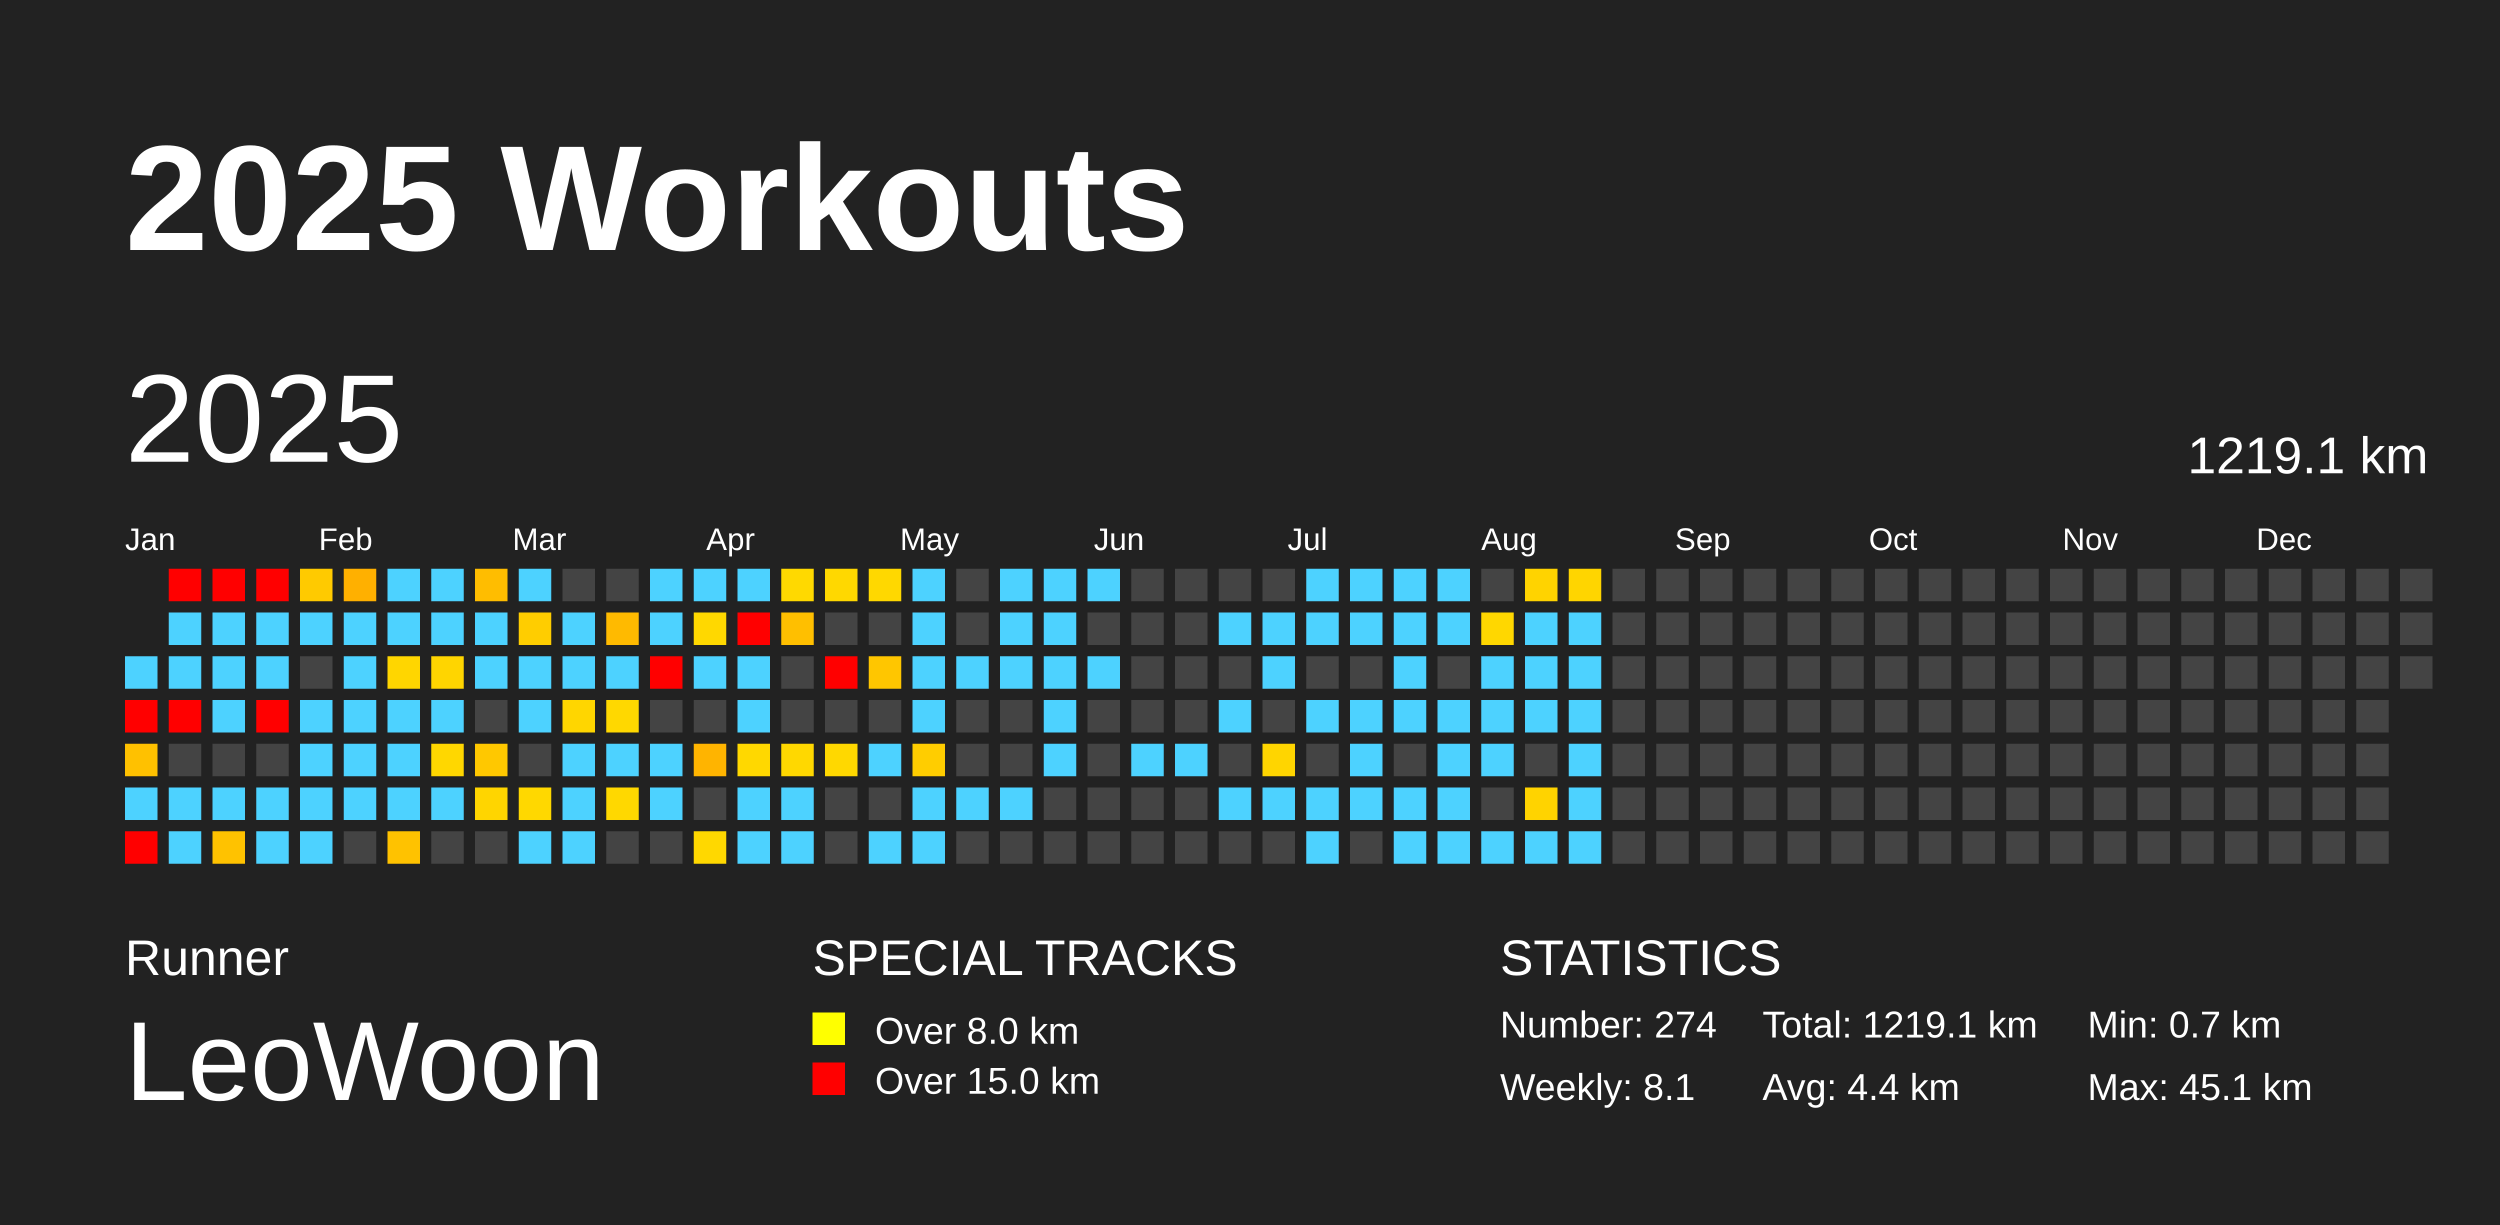
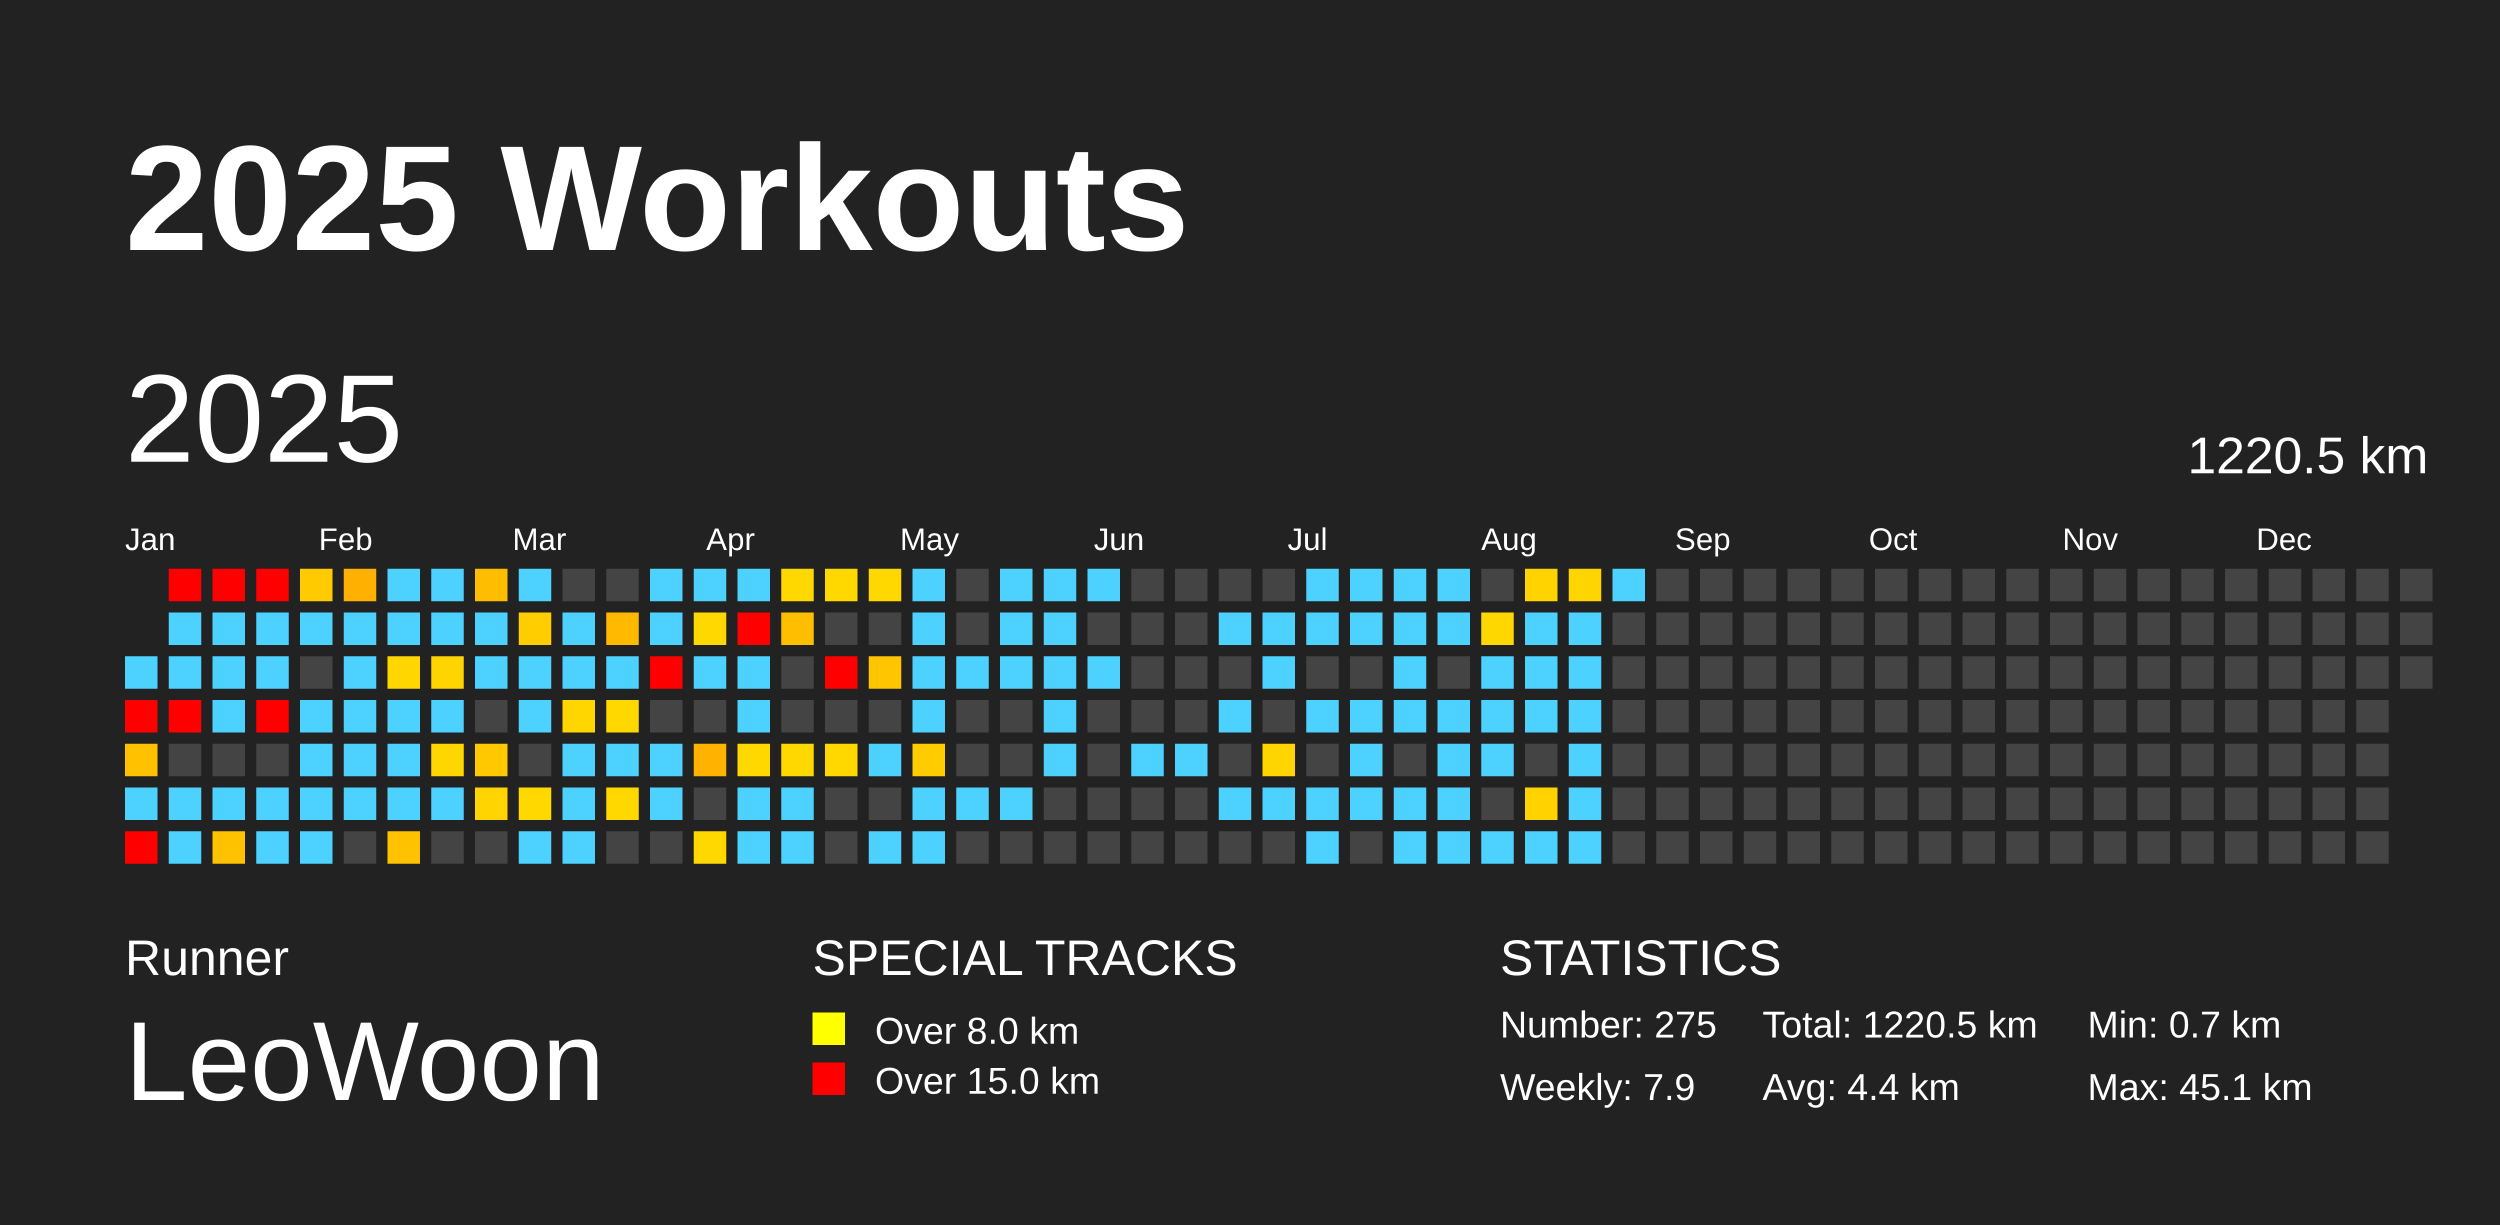
<svg xmlns="http://www.w3.org/2000/svg" baseProfile="full" height="98mm" version="1.1" viewBox="0,0,200,98" width="200mm">
  <defs />
  <rect fill="#222222" height="98" width="200" x="0" y="0" />
  <text fill="#FFFFFF" style="font-size:12px; font-family:Arial; font-weight:bold;" x="10" y="20">2025 Workouts</text>
  <text fill="#FFFFFF" style="font-size:4px; font-family:Arial" x="10" y="78">Runner</text>
  <text fill="#FFFFFF" style="font-size:9px; font-family:Arial" x="10" y="88">LeoWoon</text>
  <text fill="#FFFFFF" style="font-size:4px; font-family:Arial" x="65" y="78">SPECIAL TRACKS</text>
  <rect fill="yellow" height="2.6" width="2.6" x="65" y="81" />
  <text fill="#FFFFFF" style="font-size:3px; font-family:Arial" x="70" y="83.5">Over 8.0 km</text>
  <rect fill="red" height="2.6" width="2.6" x="65" y="85" />
  <text fill="#FFFFFF" style="font-size:3px; font-family:Arial" x="70" y="87.5">Over 15.0 km</text>
  <text fill="#FFFFFF" style="font-size:4px; font-family:Arial" x="120" y="78">STATISTICS</text>
-   <text fill="#FFFFFF" style="font-size:3px; font-family:Arial" x="120" y="83">Number: 274</text>
-   <text fill="#FFFFFF" style="font-size:3px; font-family:Arial" x="120" y="88">Weekly: 8.1</text>
-   <text fill="#FFFFFF" style="font-size:3px; font-family:Arial" x="141" y="83">Total: 1219.1 km</text>
+   <text fill="#FFFFFF" style="font-size:3px; font-family:Arial" x="120" y="83">Number: 275</text>
+   <text fill="#FFFFFF" style="font-size:3px; font-family:Arial" x="120" y="88">Weekly: 7.9</text>
+   <text fill="#FFFFFF" style="font-size:3px; font-family:Arial" x="141" y="83">Total: 1220.5 km</text>
  <text fill="#FFFFFF" style="font-size:3px; font-family:Arial" x="141" y="88">Avg: 4.4 km</text>
  <text fill="#FFFFFF" style="font-size:3px; font-family:Arial" x="167" y="83">Min: 0.7 km</text>
  <text fill="#FFFFFF" style="font-size:3px; font-family:Arial" x="167" y="88">Max: 45.1 km</text>
  <text dominant-baseline="hanging" fill="#FFFFFF" style="font-size:10.0px; font-family:Arial;" x="10" y="30">2025</text>
-   <text dominant-baseline="hanging" fill="#FFFFFF" style="font-size:4.125px; font-family:Arial;" x="175" y="35">1219.1 km</text>
+   <text dominant-baseline="hanging" fill="#FFFFFF" style="font-size:4.125px; font-family:Arial;" x="175" y="35">1220.5 km</text>
  <text fill="#FFFFFF" style="font-size:2.5px; font-family:Arial" x="10.0" y="44">Jan</text>
  <text fill="#FFFFFF" style="font-size:2.5px; font-family:Arial" x="25.5" y="44">Feb</text>
  <text fill="#FFFFFF" style="font-size:2.5px; font-family:Arial" x="41.0" y="44">Mar</text>
  <text fill="#FFFFFF" style="font-size:2.5px; font-family:Arial" x="56.5" y="44">Apr</text>
  <text fill="#FFFFFF" style="font-size:2.5px; font-family:Arial" x="72.0" y="44">May</text>
  <text fill="#FFFFFF" style="font-size:2.5px; font-family:Arial" x="87.5" y="44">Jun</text>
  <text fill="#FFFFFF" style="font-size:2.5px; font-family:Arial" x="103.0" y="44">Jul</text>
  <text fill="#FFFFFF" style="font-size:2.5px; font-family:Arial" x="118.5" y="44">Aug</text>
  <text fill="#FFFFFF" style="font-size:2.5px; font-family:Arial" x="134.0" y="44">Sep</text>
  <text fill="#FFFFFF" style="font-size:2.5px; font-family:Arial" x="149.5" y="44">Oct</text>
  <text fill="#FFFFFF" style="font-size:2.5px; font-family:Arial" x="165.0" y="44">Nov</text>
  <text fill="#FFFFFF" style="font-size:2.5px; font-family:Arial" x="180.5" y="44">Dec</text>
  <rect fill="#4dd2ff" height="2.6" width="2.6" x="10.0" y="52.5" />
  <rect fill="red" height="2.6" width="2.6" x="10.0" y="56.0" />
  <rect fill="#ffc100" height="2.6" width="2.6" x="10.0" y="59.5" />
  <rect fill="#4dd2ff" height="2.6" width="2.6" x="10.0" y="63.0" />
  <rect fill="red" height="2.6" width="2.6" x="10.0" y="66.5" />
  <rect fill="red" height="2.6" width="2.6" x="13.5" y="45.5" />
  <rect fill="#4dd2ff" height="2.6" width="2.6" x="13.5" y="49.0" />
  <rect fill="#4dd2ff" height="2.6" width="2.6" x="13.5" y="52.5" />
  <rect fill="red" height="2.6" width="2.6" x="13.5" y="56.0" />
  <rect fill="#444444" height="2.6" width="2.6" x="13.5" y="59.5" />
  <rect fill="#4dd2ff" height="2.6" width="2.6" x="13.5" y="63.0" />
  <rect fill="#4dd2ff" height="2.6" width="2.6" x="13.5" y="66.5" />
  <rect fill="red" height="2.6" width="2.6" x="17.0" y="45.5" />
  <rect fill="#4dd2ff" height="2.6" width="2.6" x="17.0" y="49.0" />
  <rect fill="#4dd2ff" height="2.6" width="2.6" x="17.0" y="52.5" />
  <rect fill="#4dd2ff" height="2.6" width="2.6" x="17.0" y="56.0" />
  <rect fill="#444444" height="2.6" width="2.6" x="17.0" y="59.5" />
  <rect fill="#4dd2ff" height="2.6" width="2.6" x="17.0" y="63.0" />
  <rect fill="#ffc200" height="2.6" width="2.6" x="17.0" y="66.5" />
  <rect fill="red" height="2.6" width="2.6" x="20.5" y="45.5" />
  <rect fill="#4dd2ff" height="2.6" width="2.6" x="20.5" y="49.0" />
  <rect fill="#4dd2ff" height="2.6" width="2.6" x="20.5" y="52.5" />
  <rect fill="red" height="2.6" width="2.6" x="20.5" y="56.0" />
  <rect fill="#444444" height="2.6" width="2.6" x="20.5" y="59.5" />
  <rect fill="#4dd2ff" height="2.6" width="2.6" x="20.5" y="63.0" />
  <rect fill="#4dd2ff" height="2.6" width="2.6" x="20.5" y="66.5" />
  <rect fill="#ffca00" height="2.6" width="2.6" x="24.0" y="45.5" />
  <rect fill="#4dd2ff" height="2.6" width="2.6" x="24.0" y="49.0" />
  <rect fill="#444444" height="2.6" width="2.6" x="24.0" y="52.5" />
  <rect fill="#4dd2ff" height="2.6" width="2.6" x="24.0" y="56.0" />
  <rect fill="#4dd2ff" height="2.6" width="2.6" x="24.0" y="59.5" />
  <rect fill="#4dd2ff" height="2.6" width="2.6" x="24.0" y="63.0" />
  <rect fill="#4dd2ff" height="2.6" width="2.6" x="24.0" y="66.5" />
  <rect fill="#ffb000" height="2.6" width="2.6" x="27.5" y="45.5" />
  <rect fill="#4dd2ff" height="2.6" width="2.6" x="27.5" y="49.0" />
  <rect fill="#4dd2ff" height="2.6" width="2.6" x="27.5" y="52.5" />
  <rect fill="#4dd2ff" height="2.6" width="2.6" x="27.5" y="56.0" />
  <rect fill="#4dd2ff" height="2.6" width="2.6" x="27.5" y="59.5" />
  <rect fill="#4dd2ff" height="2.6" width="2.6" x="27.5" y="63.0" />
  <rect fill="#444444" height="2.6" width="2.6" x="27.5" y="66.5" />
  <rect fill="#4dd2ff" height="2.6" width="2.6" x="31.0" y="45.5" />
  <rect fill="#4dd2ff" height="2.6" width="2.6" x="31.0" y="49.0" />
  <rect fill="#ffd600" height="2.6" width="2.6" x="31.0" y="52.5" />
  <rect fill="#4dd2ff" height="2.6" width="2.6" x="31.0" y="56.0" />
  <rect fill="#4dd2ff" height="2.6" width="2.6" x="31.0" y="59.5" />
  <rect fill="#4dd2ff" height="2.6" width="2.6" x="31.0" y="63.0" />
  <rect fill="#ffc200" height="2.6" width="2.6" x="31.0" y="66.5" />
  <rect fill="#4dd2ff" height="2.6" width="2.6" x="34.5" y="45.5" />
  <rect fill="#4dd2ff" height="2.6" width="2.6" x="34.5" y="49.0" />
  <rect fill="#ffd500" height="2.6" width="2.6" x="34.5" y="52.5" />
  <rect fill="#4dd2ff" height="2.6" width="2.6" x="34.5" y="56.0" />
  <rect fill="#ffd700" height="2.6" width="2.6" x="34.5" y="59.5" />
  <rect fill="#4dd2ff" height="2.6" width="2.6" x="34.5" y="63.0" />
  <rect fill="#444444" height="2.6" width="2.6" x="34.5" y="66.5" />
  <rect fill="#ffbd00" height="2.6" width="2.6" x="38.0" y="45.5" />
  <rect fill="#4dd2ff" height="2.6" width="2.6" x="38.0" y="49.0" />
  <rect fill="#4dd2ff" height="2.6" width="2.6" x="38.0" y="52.5" />
  <rect fill="#444444" height="2.6" width="2.6" x="38.0" y="56.0" />
  <rect fill="#ffc800" height="2.6" width="2.6" x="38.0" y="59.5" />
-   <rect fill="#ffd500" height="2.6" width="2.6" x="38.0" y="63.0" />
+   <rect fill="#ffd400" height="2.6" width="2.6" x="38.0" y="63.0" />
  <rect fill="#444444" height="2.6" width="2.6" x="38.0" y="66.5" />
  <rect fill="#4dd2ff" height="2.6" width="2.6" x="41.5" y="45.5" />
  <rect fill="#ffcd00" height="2.6" width="2.6" x="41.5" y="49.0" />
  <rect fill="#4dd2ff" height="2.6" width="2.6" x="41.5" y="52.5" />
  <rect fill="#4dd2ff" height="2.6" width="2.6" x="41.5" y="56.0" />
  <rect fill="#444444" height="2.6" width="2.6" x="41.5" y="59.5" />
  <rect fill="#ffd800" height="2.6" width="2.6" x="41.5" y="63.0" />
  <rect fill="#4dd2ff" height="2.6" width="2.6" x="41.5" y="66.5" />
  <rect fill="#444444" height="2.6" width="2.6" x="45.0" y="45.5" />
  <rect fill="#4dd2ff" height="2.6" width="2.6" x="45.0" y="49.0" />
  <rect fill="#4dd2ff" height="2.6" width="2.6" x="45.0" y="52.5" />
  <rect fill="#ffd600" height="2.6" width="2.6" x="45.0" y="56.0" />
  <rect fill="#4dd2ff" height="2.6" width="2.6" x="45.0" y="59.5" />
  <rect fill="#4dd2ff" height="2.6" width="2.6" x="45.0" y="63.0" />
  <rect fill="#4dd2ff" height="2.6" width="2.6" x="45.0" y="66.5" />
  <rect fill="#444444" height="2.6" width="2.6" x="48.5" y="45.5" />
  <rect fill="#ffba00" height="2.6" width="2.6" x="48.5" y="49.0" />
  <rect fill="#4dd2ff" height="2.6" width="2.6" x="48.5" y="52.5" />
  <rect fill="#ffd800" height="2.6" width="2.6" x="48.5" y="56.0" />
  <rect fill="#4dd2ff" height="2.6" width="2.6" x="48.5" y="59.5" />
  <rect fill="#ffd800" height="2.6" width="2.6" x="48.5" y="63.0" />
  <rect fill="#444444" height="2.6" width="2.6" x="48.5" y="66.5" />
  <rect fill="#4dd2ff" height="2.6" width="2.6" x="52.0" y="45.5" />
  <rect fill="#4dd2ff" height="2.6" width="2.6" x="52.0" y="49.0" />
  <rect fill="red" height="2.6" width="2.6" x="52.0" y="52.5" />
  <rect fill="#444444" height="2.6" width="2.6" x="52.0" y="56.0" />
  <rect fill="#4dd2ff" height="2.6" width="2.6" x="52.0" y="59.5" />
  <rect fill="#4dd2ff" height="2.6" width="2.6" x="52.0" y="63.0" />
  <rect fill="#444444" height="2.6" width="2.6" x="52.0" y="66.5" />
  <rect fill="#4dd2ff" height="2.6" width="2.6" x="55.5" y="45.5" />
  <rect fill="#ffd800" height="2.6" width="2.6" x="55.5" y="49.0" />
  <rect fill="#4dd2ff" height="2.6" width="2.6" x="55.5" y="52.5" />
  <rect fill="#444444" height="2.6" width="2.6" x="55.5" y="56.0" />
-   <rect fill="#ffb400" height="2.6" width="2.6" x="55.5" y="59.5" />
+   <rect fill="#ffb300" height="2.6" width="2.6" x="55.5" y="59.5" />
  <rect fill="#444444" height="2.6" width="2.6" x="55.5" y="63.0" />
  <rect fill="#ffd800" height="2.6" width="2.6" x="55.5" y="66.5" />
  <rect fill="#4dd2ff" height="2.6" width="2.6" x="59.0" y="45.5" />
  <rect fill="red" height="2.6" width="2.6" x="59.0" y="49.0" />
  <rect fill="#4dd2ff" height="2.6" width="2.6" x="59.0" y="52.5" />
  <rect fill="#4dd2ff" height="2.6" width="2.6" x="59.0" y="56.0" />
  <rect fill="#ffd800" height="2.6" width="2.6" x="59.0" y="59.5" />
  <rect fill="#4dd2ff" height="2.6" width="2.6" x="59.0" y="63.0" />
  <rect fill="#4dd2ff" height="2.6" width="2.6" x="59.0" y="66.5" />
-   <rect fill="#ffd900" height="2.6" width="2.6" x="62.5" y="45.5" />
+   <rect fill="#ffd800" height="2.6" width="2.6" x="62.5" y="45.5" />
  <rect fill="#ffbf00" height="2.6" width="2.6" x="62.5" y="49.0" />
  <rect fill="#444444" height="2.6" width="2.6" x="62.5" y="52.5" />
  <rect fill="#444444" height="2.6" width="2.6" x="62.5" y="56.0" />
  <rect fill="#ffd800" height="2.6" width="2.6" x="62.5" y="59.5" />
  <rect fill="#4dd2ff" height="2.6" width="2.6" x="62.5" y="63.0" />
  <rect fill="#4dd2ff" height="2.6" width="2.6" x="62.5" y="66.5" />
  <rect fill="#ffd800" height="2.6" width="2.6" x="66.0" y="45.5" />
  <rect fill="#444444" height="2.6" width="2.6" x="66.0" y="49.0" />
  <rect fill="red" height="2.6" width="2.6" x="66.0" y="52.5" />
  <rect fill="#444444" height="2.6" width="2.6" x="66.0" y="56.0" />
  <rect fill="#ffd800" height="2.6" width="2.6" x="66.0" y="59.5" />
  <rect fill="#444444" height="2.6" width="2.6" x="66.0" y="63.0" />
  <rect fill="#444444" height="2.6" width="2.6" x="66.0" y="66.5" />
  <rect fill="#ffd800" height="2.6" width="2.6" x="69.5" y="45.5" />
  <rect fill="#444444" height="2.6" width="2.6" x="69.5" y="49.0" />
-   <rect fill="#ffc600" height="2.6" width="2.6" x="69.5" y="52.5" />
+   <rect fill="#ffc500" height="2.6" width="2.6" x="69.5" y="52.5" />
  <rect fill="#444444" height="2.6" width="2.6" x="69.5" y="56.0" />
  <rect fill="#4dd2ff" height="2.6" width="2.6" x="69.5" y="59.5" />
  <rect fill="#444444" height="2.6" width="2.6" x="69.5" y="63.0" />
  <rect fill="#4dd2ff" height="2.6" width="2.6" x="69.5" y="66.5" />
  <rect fill="#4dd2ff" height="2.6" width="2.6" x="73.0" y="45.5" />
  <rect fill="#4dd2ff" height="2.6" width="2.6" x="73.0" y="49.0" />
  <rect fill="#4dd2ff" height="2.6" width="2.6" x="73.0" y="52.5" />
  <rect fill="#4dd2ff" height="2.6" width="2.6" x="73.0" y="56.0" />
-   <rect fill="#ffcd00" height="2.6" width="2.6" x="73.0" y="59.5" />
+   <rect fill="#ffcc00" height="2.6" width="2.6" x="73.0" y="59.5" />
  <rect fill="#4dd2ff" height="2.6" width="2.6" x="73.0" y="63.0" />
  <rect fill="#4dd2ff" height="2.6" width="2.6" x="73.0" y="66.5" />
  <rect fill="#444444" height="2.6" width="2.6" x="76.5" y="45.5" />
  <rect fill="#444444" height="2.6" width="2.6" x="76.5" y="49.0" />
  <rect fill="#4dd2ff" height="2.6" width="2.6" x="76.5" y="52.5" />
  <rect fill="#444444" height="2.6" width="2.6" x="76.5" y="56.0" />
  <rect fill="#444444" height="2.6" width="2.6" x="76.5" y="59.5" />
  <rect fill="#4dd2ff" height="2.6" width="2.6" x="76.5" y="63.0" />
  <rect fill="#444444" height="2.6" width="2.6" x="76.5" y="66.5" />
  <rect fill="#4dd2ff" height="2.6" width="2.6" x="80.0" y="45.5" />
  <rect fill="#4dd2ff" height="2.6" width="2.6" x="80.0" y="49.0" />
  <rect fill="#4dd2ff" height="2.6" width="2.6" x="80.0" y="52.5" />
  <rect fill="#444444" height="2.6" width="2.6" x="80.0" y="56.0" />
  <rect fill="#444444" height="2.6" width="2.6" x="80.0" y="59.5" />
  <rect fill="#4dd2ff" height="2.6" width="2.6" x="80.0" y="63.0" />
  <rect fill="#444444" height="2.6" width="2.6" x="80.0" y="66.5" />
  <rect fill="#4dd2ff" height="2.6" width="2.6" x="83.5" y="45.5" />
  <rect fill="#4dd2ff" height="2.6" width="2.6" x="83.5" y="49.0" />
  <rect fill="#4dd2ff" height="2.6" width="2.6" x="83.5" y="52.5" />
  <rect fill="#4dd2ff" height="2.6" width="2.6" x="83.5" y="56.0" />
  <rect fill="#4dd2ff" height="2.6" width="2.6" x="83.5" y="59.5" />
  <rect fill="#444444" height="2.6" width="2.6" x="83.5" y="63.0" />
  <rect fill="#444444" height="2.6" width="2.6" x="83.5" y="66.5" />
  <rect fill="#4dd2ff" height="2.6" width="2.6" x="87.0" y="45.5" />
  <rect fill="#444444" height="2.6" width="2.6" x="87.0" y="49.0" />
  <rect fill="#4dd2ff" height="2.6" width="2.6" x="87.0" y="52.5" />
  <rect fill="#444444" height="2.6" width="2.6" x="87.0" y="56.0" />
  <rect fill="#444444" height="2.6" width="2.6" x="87.0" y="59.5" />
  <rect fill="#444444" height="2.6" width="2.6" x="87.0" y="63.0" />
  <rect fill="#444444" height="2.6" width="2.6" x="87.0" y="66.5" />
  <rect fill="#444444" height="2.6" width="2.6" x="90.5" y="45.5" />
  <rect fill="#444444" height="2.6" width="2.6" x="90.5" y="49.0" />
  <rect fill="#444444" height="2.6" width="2.6" x="90.5" y="52.5" />
  <rect fill="#444444" height="2.6" width="2.6" x="90.5" y="56.0" />
  <rect fill="#4dd2ff" height="2.6" width="2.6" x="90.5" y="59.5" />
  <rect fill="#444444" height="2.6" width="2.6" x="90.5" y="63.0" />
  <rect fill="#444444" height="2.6" width="2.6" x="90.5" y="66.5" />
  <rect fill="#444444" height="2.6" width="2.6" x="94.0" y="45.5" />
  <rect fill="#444444" height="2.6" width="2.6" x="94.0" y="49.0" />
  <rect fill="#444444" height="2.6" width="2.6" x="94.0" y="52.5" />
  <rect fill="#444444" height="2.6" width="2.6" x="94.0" y="56.0" />
  <rect fill="#4dd2ff" height="2.6" width="2.6" x="94.0" y="59.5" />
  <rect fill="#444444" height="2.6" width="2.6" x="94.0" y="63.0" />
  <rect fill="#444444" height="2.6" width="2.6" x="94.0" y="66.5" />
  <rect fill="#444444" height="2.6" width="2.6" x="97.5" y="45.5" />
  <rect fill="#4dd2ff" height="2.6" width="2.6" x="97.5" y="49.0" />
  <rect fill="#444444" height="2.6" width="2.6" x="97.5" y="52.5" />
  <rect fill="#4dd2ff" height="2.6" width="2.6" x="97.5" y="56.0" />
  <rect fill="#444444" height="2.6" width="2.6" x="97.5" y="59.5" />
  <rect fill="#4dd2ff" height="2.6" width="2.6" x="97.5" y="63.0" />
  <rect fill="#444444" height="2.6" width="2.6" x="97.5" y="66.5" />
  <rect fill="#444444" height="2.6" width="2.6" x="101.0" y="45.5" />
  <rect fill="#4dd2ff" height="2.6" width="2.6" x="101.0" y="49.0" />
  <rect fill="#4dd2ff" height="2.6" width="2.6" x="101.0" y="52.5" />
  <rect fill="#444444" height="2.6" width="2.6" x="101.0" y="56.0" />
  <rect fill="#ffd500" height="2.6" width="2.6" x="101.0" y="59.5" />
  <rect fill="#4dd2ff" height="2.6" width="2.6" x="101.0" y="63.0" />
  <rect fill="#444444" height="2.6" width="2.6" x="101.0" y="66.5" />
  <rect fill="#4dd2ff" height="2.6" width="2.6" x="104.5" y="45.5" />
  <rect fill="#4dd2ff" height="2.6" width="2.6" x="104.5" y="49.0" />
  <rect fill="#444444" height="2.6" width="2.6" x="104.5" y="52.5" />
  <rect fill="#4dd2ff" height="2.6" width="2.6" x="104.5" y="56.0" />
  <rect fill="#444444" height="2.6" width="2.6" x="104.5" y="59.5" />
  <rect fill="#4dd2ff" height="2.6" width="2.6" x="104.5" y="63.0" />
  <rect fill="#4dd2ff" height="2.6" width="2.6" x="104.5" y="66.5" />
  <rect fill="#4dd2ff" height="2.6" width="2.6" x="108.0" y="45.5" />
  <rect fill="#4dd2ff" height="2.6" width="2.6" x="108.0" y="49.0" />
  <rect fill="#444444" height="2.6" width="2.6" x="108.0" y="52.5" />
  <rect fill="#4dd2ff" height="2.6" width="2.6" x="108.0" y="56.0" />
  <rect fill="#4dd2ff" height="2.6" width="2.6" x="108.0" y="59.5" />
  <rect fill="#4dd2ff" height="2.6" width="2.6" x="108.0" y="63.0" />
  <rect fill="#444444" height="2.6" width="2.6" x="108.0" y="66.5" />
  <rect fill="#4dd2ff" height="2.6" width="2.6" x="111.5" y="45.5" />
  <rect fill="#4dd2ff" height="2.6" width="2.6" x="111.5" y="49.0" />
  <rect fill="#4dd2ff" height="2.6" width="2.6" x="111.5" y="52.5" />
  <rect fill="#4dd2ff" height="2.6" width="2.6" x="111.5" y="56.0" />
  <rect fill="#444444" height="2.6" width="2.6" x="111.5" y="59.5" />
  <rect fill="#4dd2ff" height="2.6" width="2.6" x="111.5" y="63.0" />
  <rect fill="#4dd2ff" height="2.6" width="2.6" x="111.5" y="66.5" />
  <rect fill="#4dd2ff" height="2.6" width="2.6" x="115.0" y="45.5" />
  <rect fill="#4dd2ff" height="2.6" width="2.6" x="115.0" y="49.0" />
  <rect fill="#444444" height="2.6" width="2.6" x="115.0" y="52.5" />
  <rect fill="#4dd2ff" height="2.6" width="2.6" x="115.0" y="56.0" />
  <rect fill="#4dd2ff" height="2.6" width="2.6" x="115.0" y="59.5" />
  <rect fill="#4dd2ff" height="2.6" width="2.6" x="115.0" y="63.0" />
  <rect fill="#4dd2ff" height="2.6" width="2.6" x="115.0" y="66.5" />
  <rect fill="#444444" height="2.6" width="2.6" x="118.5" y="45.5" />
  <rect fill="#ffd700" height="2.6" width="2.6" x="118.5" y="49.0" />
  <rect fill="#4dd2ff" height="2.6" width="2.6" x="118.5" y="52.5" />
  <rect fill="#4dd2ff" height="2.6" width="2.6" x="118.5" y="56.0" />
  <rect fill="#4dd2ff" height="2.6" width="2.6" x="118.5" y="59.5" />
  <rect fill="#444444" height="2.6" width="2.6" x="118.5" y="63.0" />
  <rect fill="#4dd2ff" height="2.6" width="2.6" x="118.5" y="66.5" />
  <rect fill="#ffd300" height="2.6" width="2.6" x="122.0" y="45.5" />
  <rect fill="#4dd2ff" height="2.6" width="2.6" x="122.0" y="49.0" />
  <rect fill="#4dd2ff" height="2.6" width="2.6" x="122.0" y="52.5" />
  <rect fill="#4dd2ff" height="2.6" width="2.6" x="122.0" y="56.0" />
  <rect fill="#444444" height="2.6" width="2.6" x="122.0" y="59.5" />
-   <rect fill="#ffd300" height="2.6" width="2.6" x="122.0" y="63.0" />
+   <rect fill="#ffd200" height="2.6" width="2.6" x="122.0" y="63.0" />
  <rect fill="#4dd2ff" height="2.6" width="2.6" x="122.0" y="66.5" />
  <rect fill="#ffd500" height="2.6" width="2.6" x="125.5" y="45.5" />
  <rect fill="#4dd2ff" height="2.6" width="2.6" x="125.5" y="49.0" />
  <rect fill="#4dd2ff" height="2.6" width="2.6" x="125.5" y="52.5" />
  <rect fill="#4dd2ff" height="2.6" width="2.6" x="125.5" y="56.0" />
  <rect fill="#4dd2ff" height="2.6" width="2.6" x="125.5" y="59.5" />
  <rect fill="#4dd2ff" height="2.6" width="2.6" x="125.5" y="63.0" />
  <rect fill="#4dd2ff" height="2.6" width="2.6" x="125.5" y="66.5" />
-   <rect fill="#444444" height="2.6" width="2.6" x="129.0" y="45.5" />
+   <rect fill="#4dd2ff" height="2.6" width="2.6" x="129.0" y="45.5" />
  <rect fill="#444444" height="2.6" width="2.6" x="129.0" y="49.0" />
  <rect fill="#444444" height="2.6" width="2.6" x="129.0" y="52.5" />
  <rect fill="#444444" height="2.6" width="2.6" x="129.0" y="56.0" />
  <rect fill="#444444" height="2.6" width="2.6" x="129.0" y="59.5" />
  <rect fill="#444444" height="2.6" width="2.6" x="129.0" y="63.0" />
  <rect fill="#444444" height="2.6" width="2.6" x="129.0" y="66.5" />
  <rect fill="#444444" height="2.6" width="2.6" x="132.5" y="45.5" />
  <rect fill="#444444" height="2.6" width="2.6" x="132.5" y="49.0" />
  <rect fill="#444444" height="2.6" width="2.6" x="132.5" y="52.5" />
  <rect fill="#444444" height="2.6" width="2.6" x="132.5" y="56.0" />
  <rect fill="#444444" height="2.6" width="2.6" x="132.5" y="59.5" />
  <rect fill="#444444" height="2.6" width="2.6" x="132.5" y="63.0" />
  <rect fill="#444444" height="2.6" width="2.6" x="132.5" y="66.5" />
  <rect fill="#444444" height="2.6" width="2.6" x="136.0" y="45.5" />
  <rect fill="#444444" height="2.6" width="2.6" x="136.0" y="49.0" />
  <rect fill="#444444" height="2.6" width="2.6" x="136.0" y="52.5" />
  <rect fill="#444444" height="2.6" width="2.6" x="136.0" y="56.0" />
  <rect fill="#444444" height="2.6" width="2.6" x="136.0" y="59.5" />
  <rect fill="#444444" height="2.6" width="2.6" x="136.0" y="63.0" />
  <rect fill="#444444" height="2.6" width="2.6" x="136.0" y="66.5" />
  <rect fill="#444444" height="2.6" width="2.6" x="139.5" y="45.5" />
  <rect fill="#444444" height="2.6" width="2.6" x="139.5" y="49.0" />
  <rect fill="#444444" height="2.6" width="2.6" x="139.5" y="52.5" />
  <rect fill="#444444" height="2.6" width="2.6" x="139.5" y="56.0" />
  <rect fill="#444444" height="2.6" width="2.6" x="139.5" y="59.5" />
  <rect fill="#444444" height="2.6" width="2.6" x="139.5" y="63.0" />
  <rect fill="#444444" height="2.6" width="2.6" x="139.5" y="66.5" />
  <rect fill="#444444" height="2.6" width="2.6" x="143.0" y="45.5" />
  <rect fill="#444444" height="2.6" width="2.6" x="143.0" y="49.0" />
  <rect fill="#444444" height="2.6" width="2.6" x="143.0" y="52.5" />
  <rect fill="#444444" height="2.6" width="2.6" x="143.0" y="56.0" />
  <rect fill="#444444" height="2.6" width="2.6" x="143.0" y="59.5" />
  <rect fill="#444444" height="2.6" width="2.6" x="143.0" y="63.0" />
  <rect fill="#444444" height="2.6" width="2.6" x="143.0" y="66.5" />
  <rect fill="#444444" height="2.6" width="2.6" x="146.5" y="45.5" />
  <rect fill="#444444" height="2.6" width="2.6" x="146.5" y="49.0" />
  <rect fill="#444444" height="2.6" width="2.6" x="146.5" y="52.5" />
  <rect fill="#444444" height="2.6" width="2.6" x="146.5" y="56.0" />
  <rect fill="#444444" height="2.6" width="2.6" x="146.5" y="59.5" />
  <rect fill="#444444" height="2.6" width="2.6" x="146.5" y="63.0" />
  <rect fill="#444444" height="2.6" width="2.6" x="146.5" y="66.5" />
  <rect fill="#444444" height="2.6" width="2.6" x="150.0" y="45.5" />
  <rect fill="#444444" height="2.6" width="2.6" x="150.0" y="49.0" />
  <rect fill="#444444" height="2.6" width="2.6" x="150.0" y="52.5" />
  <rect fill="#444444" height="2.6" width="2.6" x="150.0" y="56.0" />
  <rect fill="#444444" height="2.6" width="2.6" x="150.0" y="59.5" />
  <rect fill="#444444" height="2.6" width="2.6" x="150.0" y="63.0" />
  <rect fill="#444444" height="2.6" width="2.6" x="150.0" y="66.5" />
  <rect fill="#444444" height="2.6" width="2.6" x="153.5" y="45.5" />
  <rect fill="#444444" height="2.6" width="2.6" x="153.5" y="49.0" />
  <rect fill="#444444" height="2.6" width="2.6" x="153.5" y="52.5" />
  <rect fill="#444444" height="2.6" width="2.6" x="153.5" y="56.0" />
  <rect fill="#444444" height="2.6" width="2.6" x="153.5" y="59.5" />
  <rect fill="#444444" height="2.6" width="2.6" x="153.5" y="63.0" />
  <rect fill="#444444" height="2.6" width="2.6" x="153.5" y="66.5" />
  <rect fill="#444444" height="2.6" width="2.6" x="157.0" y="45.5" />
  <rect fill="#444444" height="2.6" width="2.6" x="157.0" y="49.0" />
  <rect fill="#444444" height="2.6" width="2.6" x="157.0" y="52.5" />
  <rect fill="#444444" height="2.6" width="2.6" x="157.0" y="56.0" />
  <rect fill="#444444" height="2.6" width="2.6" x="157.0" y="59.5" />
  <rect fill="#444444" height="2.6" width="2.6" x="157.0" y="63.0" />
  <rect fill="#444444" height="2.6" width="2.6" x="157.0" y="66.5" />
  <rect fill="#444444" height="2.6" width="2.6" x="160.5" y="45.5" />
  <rect fill="#444444" height="2.6" width="2.6" x="160.5" y="49.0" />
  <rect fill="#444444" height="2.6" width="2.6" x="160.5" y="52.5" />
  <rect fill="#444444" height="2.6" width="2.6" x="160.5" y="56.0" />
  <rect fill="#444444" height="2.6" width="2.6" x="160.5" y="59.5" />
  <rect fill="#444444" height="2.6" width="2.6" x="160.5" y="63.0" />
  <rect fill="#444444" height="2.6" width="2.6" x="160.5" y="66.5" />
  <rect fill="#444444" height="2.6" width="2.6" x="164.0" y="45.5" />
  <rect fill="#444444" height="2.6" width="2.6" x="164.0" y="49.0" />
  <rect fill="#444444" height="2.6" width="2.6" x="164.0" y="52.5" />
  <rect fill="#444444" height="2.6" width="2.6" x="164.0" y="56.0" />
  <rect fill="#444444" height="2.6" width="2.6" x="164.0" y="59.5" />
  <rect fill="#444444" height="2.6" width="2.6" x="164.0" y="63.0" />
  <rect fill="#444444" height="2.6" width="2.6" x="164.0" y="66.5" />
  <rect fill="#444444" height="2.6" width="2.6" x="167.5" y="45.5" />
  <rect fill="#444444" height="2.6" width="2.6" x="167.5" y="49.0" />
  <rect fill="#444444" height="2.6" width="2.6" x="167.5" y="52.5" />
  <rect fill="#444444" height="2.6" width="2.6" x="167.5" y="56.0" />
  <rect fill="#444444" height="2.6" width="2.6" x="167.5" y="59.5" />
  <rect fill="#444444" height="2.6" width="2.6" x="167.5" y="63.0" />
  <rect fill="#444444" height="2.6" width="2.6" x="167.5" y="66.5" />
  <rect fill="#444444" height="2.6" width="2.6" x="171.0" y="45.5" />
  <rect fill="#444444" height="2.6" width="2.6" x="171.0" y="49.0" />
  <rect fill="#444444" height="2.6" width="2.6" x="171.0" y="52.5" />
  <rect fill="#444444" height="2.6" width="2.6" x="171.0" y="56.0" />
  <rect fill="#444444" height="2.6" width="2.6" x="171.0" y="59.5" />
  <rect fill="#444444" height="2.6" width="2.6" x="171.0" y="63.0" />
  <rect fill="#444444" height="2.6" width="2.6" x="171.0" y="66.5" />
  <rect fill="#444444" height="2.6" width="2.6" x="174.5" y="45.5" />
  <rect fill="#444444" height="2.6" width="2.6" x="174.5" y="49.0" />
  <rect fill="#444444" height="2.6" width="2.6" x="174.5" y="52.5" />
  <rect fill="#444444" height="2.6" width="2.6" x="174.5" y="56.0" />
  <rect fill="#444444" height="2.6" width="2.6" x="174.5" y="59.5" />
  <rect fill="#444444" height="2.6" width="2.6" x="174.5" y="63.0" />
  <rect fill="#444444" height="2.6" width="2.6" x="174.5" y="66.5" />
  <rect fill="#444444" height="2.6" width="2.6" x="178.0" y="45.5" />
  <rect fill="#444444" height="2.6" width="2.6" x="178.0" y="49.0" />
  <rect fill="#444444" height="2.6" width="2.6" x="178.0" y="52.5" />
  <rect fill="#444444" height="2.6" width="2.6" x="178.0" y="56.0" />
  <rect fill="#444444" height="2.6" width="2.6" x="178.0" y="59.5" />
  <rect fill="#444444" height="2.6" width="2.6" x="178.0" y="63.0" />
  <rect fill="#444444" height="2.6" width="2.6" x="178.0" y="66.5" />
  <rect fill="#444444" height="2.6" width="2.6" x="181.5" y="45.5" />
  <rect fill="#444444" height="2.6" width="2.6" x="181.5" y="49.0" />
  <rect fill="#444444" height="2.6" width="2.6" x="181.5" y="52.5" />
  <rect fill="#444444" height="2.6" width="2.6" x="181.5" y="56.0" />
  <rect fill="#444444" height="2.6" width="2.6" x="181.5" y="59.5" />
  <rect fill="#444444" height="2.6" width="2.6" x="181.5" y="63.0" />
  <rect fill="#444444" height="2.6" width="2.6" x="181.5" y="66.5" />
  <rect fill="#444444" height="2.6" width="2.6" x="185.0" y="45.5" />
  <rect fill="#444444" height="2.6" width="2.6" x="185.0" y="49.0" />
  <rect fill="#444444" height="2.6" width="2.6" x="185.0" y="52.5" />
  <rect fill="#444444" height="2.6" width="2.6" x="185.0" y="56.0" />
  <rect fill="#444444" height="2.6" width="2.6" x="185.0" y="59.5" />
  <rect fill="#444444" height="2.6" width="2.6" x="185.0" y="63.0" />
  <rect fill="#444444" height="2.6" width="2.6" x="185.0" y="66.5" />
  <rect fill="#444444" height="2.6" width="2.6" x="188.5" y="45.5" />
  <rect fill="#444444" height="2.6" width="2.6" x="188.5" y="49.0" />
  <rect fill="#444444" height="2.6" width="2.6" x="188.5" y="52.5" />
  <rect fill="#444444" height="2.6" width="2.6" x="188.5" y="56.0" />
  <rect fill="#444444" height="2.6" width="2.6" x="188.5" y="59.5" />
  <rect fill="#444444" height="2.6" width="2.6" x="188.5" y="63.0" />
  <rect fill="#444444" height="2.6" width="2.6" x="188.5" y="66.5" />
  <rect fill="#444444" height="2.6" width="2.6" x="192.0" y="45.5" />
  <rect fill="#444444" height="2.6" width="2.6" x="192.0" y="49.0" />
  <rect fill="#444444" height="2.6" width="2.6" x="192.0" y="52.5" />
</svg>
